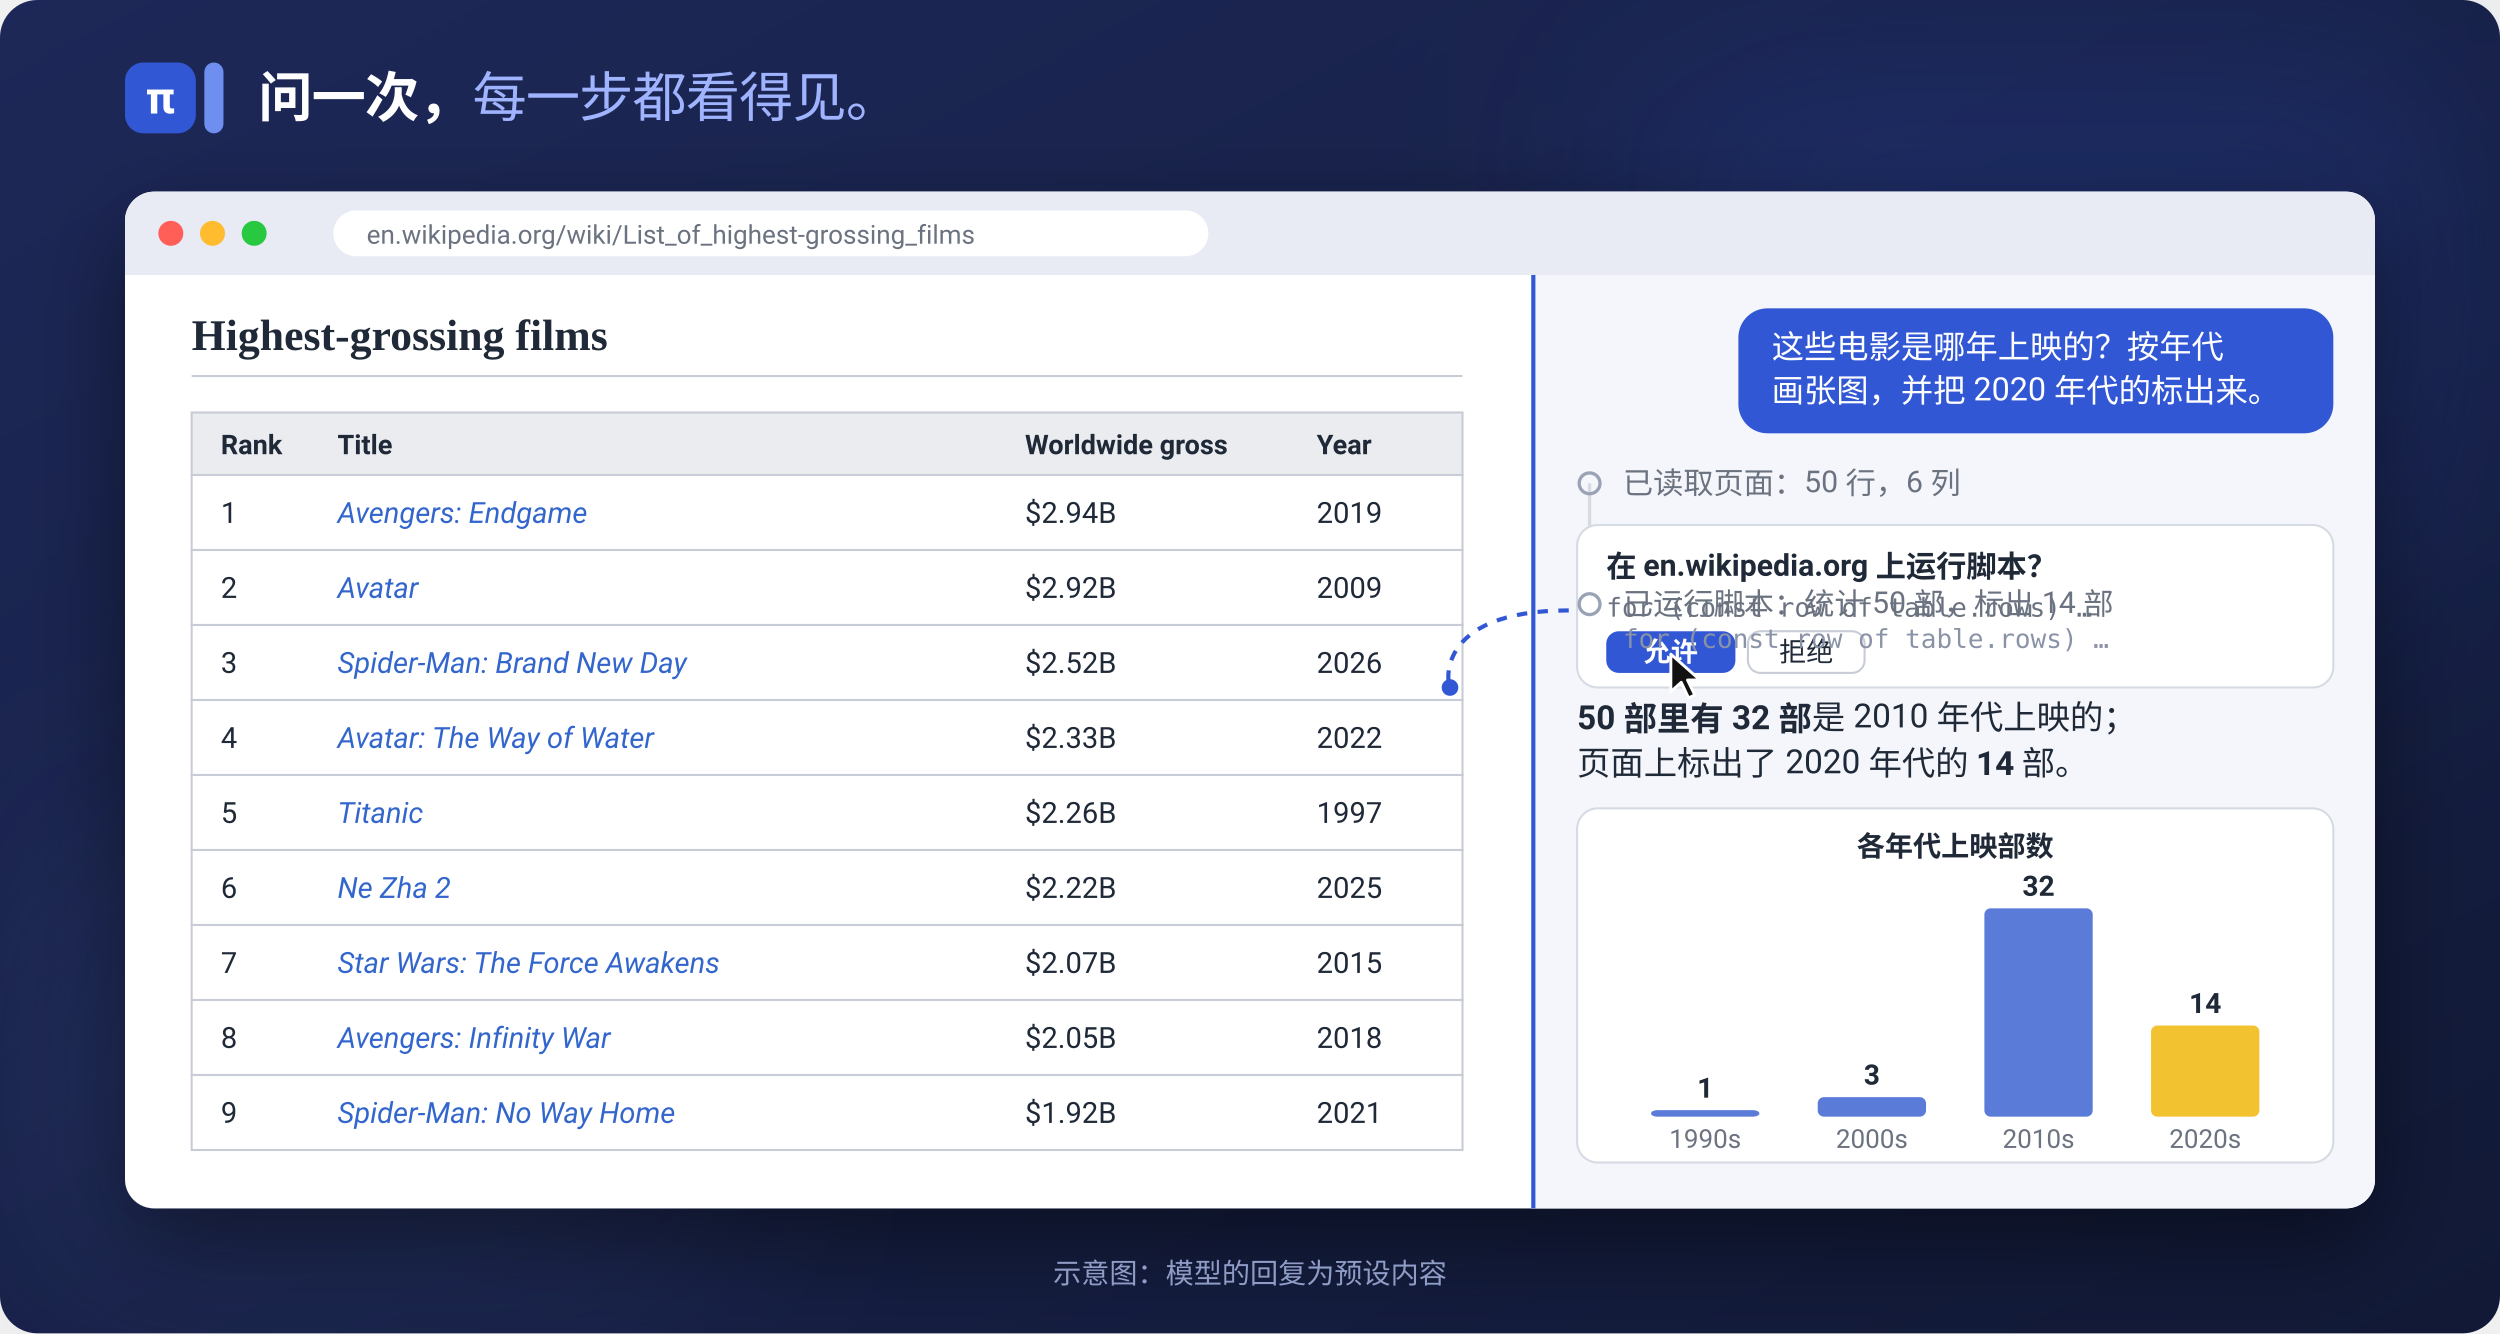
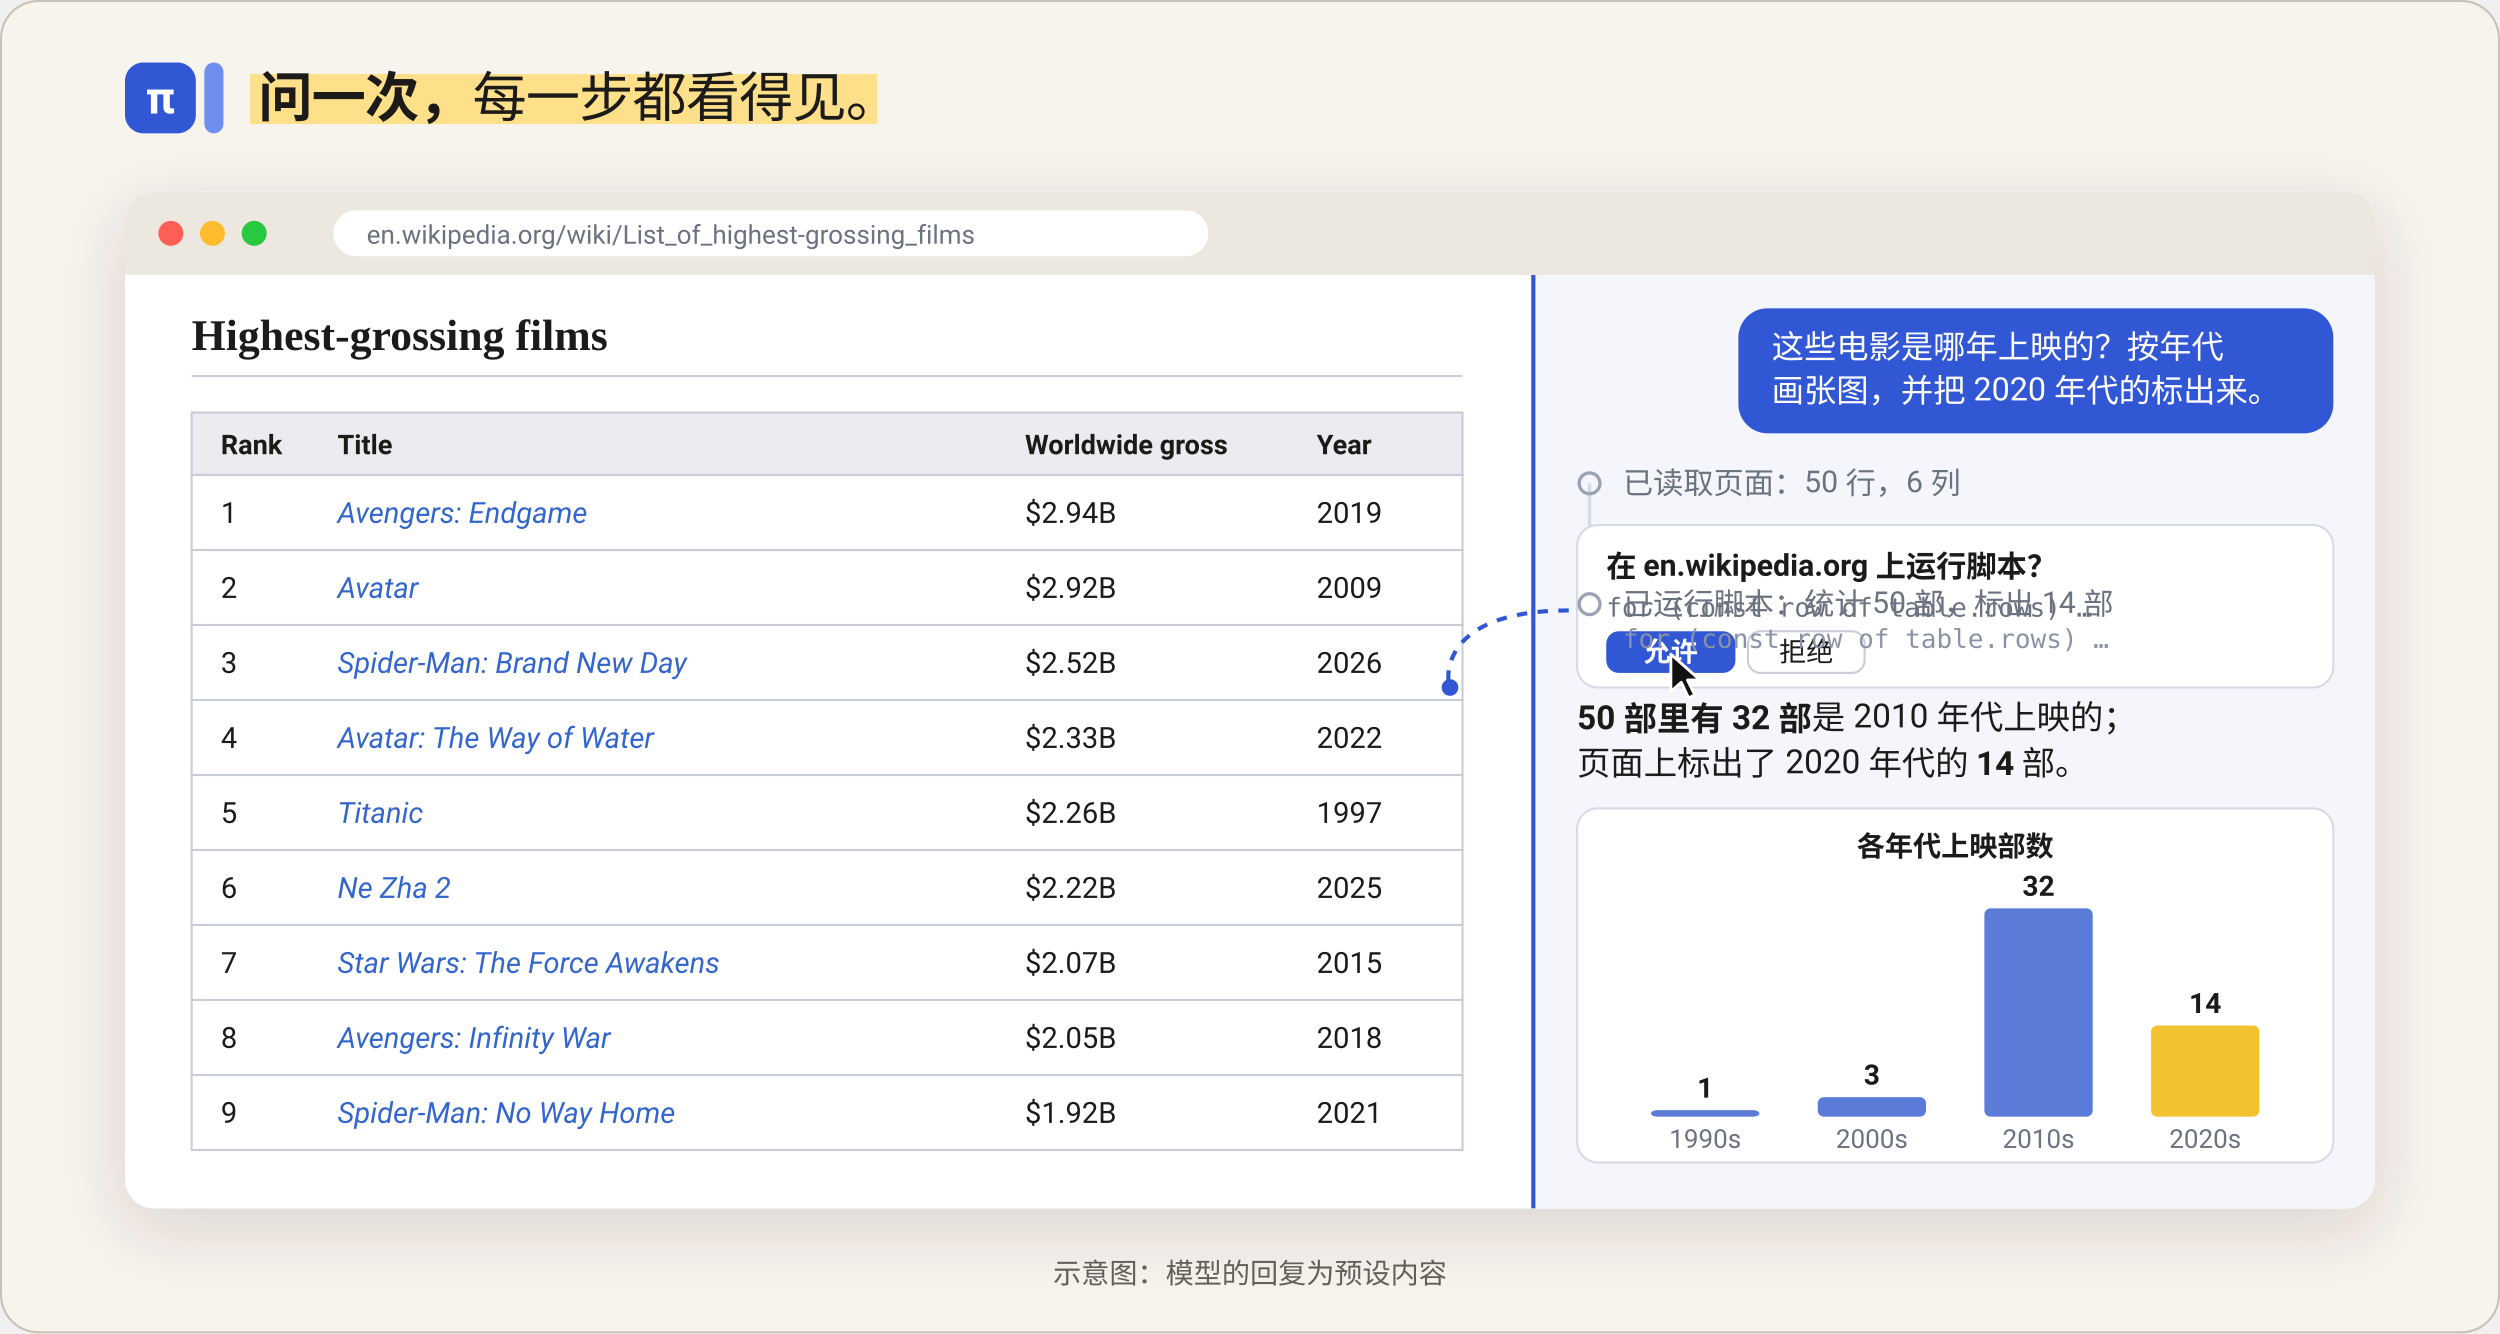
<svg xmlns="http://www.w3.org/2000/svg" width="1200" height="640" viewBox="0 0 1200 640" role="img" aria-label="pi-aside 在维基百科的全球最高票房电影列表旁：读表格，运行脚本前先询问，在页面上标出 2020 年代的行，再按年代画出图表">
  <defs>
-     <linearGradient id="bg" x1="0" y1="0" x2="1" y2="1">
-       <stop offset="0" stop-color="#1d2858" />
-       <stop offset="1" stop-color="#111936" />
-     </linearGradient>
-     <filter id="blur" x="-50%" y="-50%" width="200%" height="200%">
-       <feGaussianBlur stdDeviation="60" />
+     <filter id="marker" x="-0.02" y="0.08" width="1.04" height="0.9">
+       <feFlood flood-color="#ffe08a" />
    </filter>
    <filter id="shadow" x="-10%" y="-10%" width="120%" height="130%">
-       <feDropShadow dx="0" dy="18" stdDeviation="22" flood-color="#000" flood-opacity="0.45" />
+       <feDropShadow dx="0" dy="10" stdDeviation="16" flood-color="#3b3326" flood-opacity="0.16" />
    </filter>
  </defs>
  <style>
@keyframes row2 { 0%, 37.73% { fill: #fff; } 40.00%, 93.64% { fill: #ffe08a; } 96.82%, 100% { fill: #fff; } } .row2 { animation: row2 11s infinite both; }
@keyframes row3 { 0%, 39.73% { fill: #fff; } 42.00%, 93.64% { fill: #ffe08a; } 96.82%, 100% { fill: #fff; } } .row3 { animation: row3 11s infinite both; }
@keyframes row5 { 0%, 41.73% { fill: #fff; } 44.00%, 93.64% { fill: #ffe08a; } 96.82%, 100% { fill: #fff; } } .row5 { animation: row5 11s infinite both; }
@keyframes row8 { 0%, 43.73% { fill: #fff; } 46.00%, 93.64% { fill: #ffe08a; } 96.82%, 100% { fill: #fff; } } .row8 { animation: row8 11s infinite both; }
@keyframes ask { 0%, 3.64% { opacity: 0; transform: translateY(8px); } 6.82%, 93.64% { opacity: 1; transform: translateY(0); } 96.82%, 100% { opacity: 0; } } .ask { animation: ask 11s infinite both; }
@keyframes rail { 0%, 18.18% { opacity: 0; } 21.36%, 93.64% { opacity: 1; } 96.82%, 100% { opacity: 0; } } .rail { animation: rail 11s infinite both; }
@keyframes s1 { 0%, 10.91% { opacity: 0; transform: translateY(6px); } 14.09%, 93.64% { opacity: 1; transform: translateY(0); } 96.82%, 100% { opacity: 0; } } .s1 { animation: s1 11s infinite both; }
@keyframes card { 0%, 18.18% { opacity: 0; transform: translateY(6px); } 21.36%, 32.27% { opacity: 1; transform: translateY(0); } 34.55%, 100% { opacity: 0; } } .card { animation: card 11s infinite both; }
@keyframes s2 { 0%, 33.64% { opacity: 0; transform: translateY(6px); } 36.82%, 93.64% { opacity: 1; transform: translateY(0); } 96.82%, 100% { opacity: 0; } } .s2 { animation: s2 11s infinite both; }
@keyframes thread { 0%, 35.45% { opacity: 0; } 38.64%, 93.64% { opacity: 1; } 96.82%, 100% { opacity: 0; } } .thread { animation: thread 11s infinite both; }
@keyframes dot { 0%, 35.45% { opacity: 0; } 38.64%, 93.64% { opacity: 1; } 96.82%, 100% { opacity: 0; } } .dot { animation: dot 11s infinite both; }
@keyframes answer { 0%, 49.09% { opacity: 0; transform: translateY(6px); } 52.27%, 93.64% { opacity: 1; transform: translateY(0); } 96.82%, 100% { opacity: 0; } } .answer { animation: answer 11s infinite both; }
@keyframes bar0 { 0%, 52.73% { transform: scaleY(0); } 58.18%, 93.64% { transform: scaleY(1); } 96.82%, 100% { transform: scaleY(0); } } .bar0 { transform-box: fill-box; transform-origin: bottom; animation: bar0 11s infinite both; }
@keyframes label0 { 0%, 58.18% { opacity: 0; } 61.36%, 93.64% { opacity: 1; } 96.82%, 100% { opacity: 0; } } .label0 { animation: label0 11s infinite both; }
@keyframes bar1 { 0%, 54.09% { transform: scaleY(0); } 59.55%, 93.64% { transform: scaleY(1); } 96.82%, 100% { transform: scaleY(0); } } .bar1 { transform-box: fill-box; transform-origin: bottom; animation: bar1 11s infinite both; }
@keyframes label1 { 0%, 59.55% { opacity: 0; } 62.73%, 93.64% { opacity: 1; } 96.82%, 100% { opacity: 0; } } .label1 { animation: label1 11s infinite both; }
@keyframes bar2 { 0%, 55.45% { transform: scaleY(0); } 60.91%, 93.64% { transform: scaleY(1); } 96.82%, 100% { transform: scaleY(0); } } .bar2 { transform-box: fill-box; transform-origin: bottom; animation: bar2 11s infinite both; }
@keyframes label2 { 0%, 60.91% { opacity: 0; } 64.09%, 93.64% { opacity: 1; } 96.82%, 100% { opacity: 0; } } .label2 { animation: label2 11s infinite both; }
@keyframes bar3 { 0%, 56.82% { transform: scaleY(0); } 62.27%, 93.64% { transform: scaleY(1); } 96.82%, 100% { transform: scaleY(0); } } .bar3 { transform-box: fill-box; transform-origin: bottom; animation: bar3 11s infinite both; }
@keyframes label3 { 0%, 62.27% { opacity: 0; } 65.45%, 93.64% { opacity: 1; } 96.82%, 100% { opacity: 0; } } .label3 { animation: label3 11s infinite both; }
@keyframes pointer { 0%, 20.91% { opacity: 0; transform: translate(150px, 150px); } 22.73% { opacity: 1; transform: translate(150px, 150px); } 28.18% { opacity: 1; transform: translate(0, 0); } 29.55% { opacity: 1; transform: translate(0, 0) scale(0.85); } 30.91% { opacity: 1; transform: translate(0, 0); } 35.45% { opacity: 0; transform: translate(40px, 30px); } 100% { opacity: 0; } } .pointer { animation: pointer 11s infinite both; transform-box: fill-box; }
@media (prefers-reduced-motion: reduce) { * { animation: none !important; } .card, .pointer { display: none; } .marked { fill: #ffe08a; } }
</style>
-   <rect width="1200" height="640" rx="18" fill="url(#bg)" />
+   <rect x="0.5" y="0.5" width="1199" height="639" rx="18" fill="#f7f4ee" stroke="#c8c1b5" />
  <g font-family="ui-sans-serif, -apple-system, BlinkMacSystemFont, 'Segoe UI', Roboto, Helvetica, Arial, 'PingFang SC', 'Microsoft YaHei', 'Noto Sans CJK SC', sans-serif">
-     <circle cx="1040" cy="40" r="260" fill="#3157d5" opacity="0.18" filter="url(#blur)" />
-     <circle cx="120" cy="620" r="220" fill="#6f8ff0" opacity="0.12" filter="url(#blur)" />
    <rect x="60" y="30" width="34" height="34" rx="8.84" fill="#3157d5" />
    <text x="77" y="54.48" text-anchor="middle" font-size="21.76" font-weight="700" fill="#fff">π</text>
    <rect x="98.08" y="30" width="9.18" height="34" rx="4.59" fill="#6f8ff0" />
-     <text x="124" y="56" font-size="26" font-weight="700" fill="#fff" letter-spacing="-0.4">问一次，<tspan fill="#9fb3ff" font-weight="500">每一步都看得见。</tspan>
+     <text x="124" y="56" font-size="26" font-weight="700" letter-spacing="-0.4" filter="url(#marker)">问一次，<tspan font-weight="500">每一步都看得见。</tspan>
+     </text>
+     <text x="124" y="56" font-size="26" font-weight="700" letter-spacing="-0.4" fill="#1c1b19">问一次，<tspan font-weight="500">每一步都看得见。</tspan>
    </text>
    <rect x="60" y="92" width="1080" height="488" rx="14" fill="#fff" filter="url(#shadow)" />
-     <path d="M60 106 a14 14 0 0 1 14 -14 H1126 a14 14 0 0 1 14 14 V132 H60 Z" fill="#e8ebf3" />
+     <path d="M60 106 a14 14 0 0 1 14 -14 H1126 a14 14 0 0 1 14 14 V132 H60 Z" fill="#ece8e0" />
    <circle cx="82" cy="112" r="6" fill="#ff5f57" />
    <circle cx="102" cy="112" r="6" fill="#febc2e" />
    <circle cx="122" cy="112" r="6" fill="#28c840" />
    <rect x="160" y="101" width="420" height="22" rx="11" fill="#fff" />
    <text x="176" y="117" font-size="12.5" fill="#6b7280">en.wikipedia.org/wiki/List_of_highest-grossing_films</text>
    <path d="M735 132 H1140 V566 a14 14 0 0 1 -14 14 H735 Z" fill="#f4f6fb" />
    <rect x="735" y="132" width="2" height="448" fill="#3157d5" />
-     <text x="92" y="168" font-size="21" font-weight="600" fill="#1f2937" font-family="Georgia, 'Times New Roman', serif">Highest-grossing films</text>
+     <text x="92" y="168" font-size="21" font-weight="600" fill="#1c1b19" font-family="Georgia, 'Times New Roman', serif">Highest-grossing films</text>
    <rect x="92" y="180" width="610" height="1" fill="#c8ccd6" />
    <rect x="92" y="198" width="610" height="30" fill="#eaecf0" stroke="#c8ccd6" />
-     <text x="106" y="218" font-size="13" font-weight="600" fill="#1f2937">Rank</text>
-     <text x="162" y="218" font-size="13" font-weight="600" fill="#1f2937">Title</text>
-     <text x="492" y="218" font-size="13" font-weight="600" fill="#1f2937">Worldwide gross</text>
-     <text x="632" y="218" font-size="13" font-weight="600" fill="#1f2937">Year</text>
+     <text x="106" y="218" font-size="13" font-weight="600" fill="#1c1b19">Rank</text>
+     <text x="162" y="218" font-size="13" font-weight="600" fill="#1c1b19">Title</text>
+     <text x="492" y="218" font-size="13" font-weight="600" fill="#1c1b19">Worldwide gross</text>
+     <text x="632" y="218" font-size="13" font-weight="600" fill="#1c1b19">Year</text>
    <rect x="92" y="228" width="610" height="36" fill="#fff" stroke="#c8ccd6" />
-     <text x="106" y="251" font-size="14" fill="#1f2937">1</text>
+     <text x="106" y="251" font-size="14" fill="#1c1b19">1</text>
    <text x="162" y="251" font-size="14" font-style="italic" fill="#3366cc">Avengers: Endgame</text>
-     <text x="492" y="251" font-size="14" fill="#1f2937">$2.94B</text>
-     <text x="632" y="251" font-size="14" fill="#1f2937">2019</text>
+     <text x="492" y="251" font-size="14" fill="#1c1b19">$2.94B</text>
+     <text x="632" y="251" font-size="14" fill="#1c1b19">2019</text>
    <rect x="92" y="264" width="610" height="36" fill="#fff" stroke="#c8ccd6" />
-     <text x="106" y="287" font-size="14" fill="#1f2937">2</text>
+     <text x="106" y="287" font-size="14" fill="#1c1b19">2</text>
    <text x="162" y="287" font-size="14" font-style="italic" fill="#3366cc">Avatar</text>
-     <text x="492" y="287" font-size="14" fill="#1f2937">$2.92B</text>
-     <text x="632" y="287" font-size="14" fill="#1f2937">2009</text>
+     <text x="492" y="287" font-size="14" fill="#1c1b19">$2.92B</text>
+     <text x="632" y="287" font-size="14" fill="#1c1b19">2009</text>
    <rect x="92" y="300" width="610" height="36" fill="#fff" stroke="#c8ccd6" class="marked row2" />
-     <text x="106" y="323" font-size="14" fill="#1f2937">3</text>
+     <text x="106" y="323" font-size="14" fill="#1c1b19">3</text>
    <text x="162" y="323" font-size="14" font-style="italic" fill="#3366cc">Spider-Man: Brand New Day</text>
-     <text x="492" y="323" font-size="14" fill="#1f2937">$2.52B</text>
-     <text x="632" y="323" font-size="14" fill="#1f2937">2026</text>
+     <text x="492" y="323" font-size="14" fill="#1c1b19">$2.52B</text>
+     <text x="632" y="323" font-size="14" fill="#1c1b19">2026</text>
    <rect x="92" y="336" width="610" height="36" fill="#fff" stroke="#c8ccd6" class="marked row3" />
-     <text x="106" y="359" font-size="14" fill="#1f2937">4</text>
+     <text x="106" y="359" font-size="14" fill="#1c1b19">4</text>
    <text x="162" y="359" font-size="14" font-style="italic" fill="#3366cc">Avatar: The Way of Water</text>
-     <text x="492" y="359" font-size="14" fill="#1f2937">$2.33B</text>
-     <text x="632" y="359" font-size="14" fill="#1f2937">2022</text>
+     <text x="492" y="359" font-size="14" fill="#1c1b19">$2.33B</text>
+     <text x="632" y="359" font-size="14" fill="#1c1b19">2022</text>
    <rect x="92" y="372" width="610" height="36" fill="#fff" stroke="#c8ccd6" />
-     <text x="106" y="395" font-size="14" fill="#1f2937">5</text>
+     <text x="106" y="395" font-size="14" fill="#1c1b19">5</text>
    <text x="162" y="395" font-size="14" font-style="italic" fill="#3366cc">Titanic</text>
-     <text x="492" y="395" font-size="14" fill="#1f2937">$2.26B</text>
-     <text x="632" y="395" font-size="14" fill="#1f2937">1997</text>
+     <text x="492" y="395" font-size="14" fill="#1c1b19">$2.26B</text>
+     <text x="632" y="395" font-size="14" fill="#1c1b19">1997</text>
    <rect x="92" y="408" width="610" height="36" fill="#fff" stroke="#c8ccd6" class="marked row5" />
-     <text x="106" y="431" font-size="14" fill="#1f2937">6</text>
+     <text x="106" y="431" font-size="14" fill="#1c1b19">6</text>
    <text x="162" y="431" font-size="14" font-style="italic" fill="#3366cc">Ne Zha 2</text>
-     <text x="492" y="431" font-size="14" fill="#1f2937">$2.22B</text>
-     <text x="632" y="431" font-size="14" fill="#1f2937">2025</text>
+     <text x="492" y="431" font-size="14" fill="#1c1b19">$2.22B</text>
+     <text x="632" y="431" font-size="14" fill="#1c1b19">2025</text>
    <rect x="92" y="444" width="610" height="36" fill="#fff" stroke="#c8ccd6" />
-     <text x="106" y="467" font-size="14" fill="#1f2937">7</text>
+     <text x="106" y="467" font-size="14" fill="#1c1b19">7</text>
    <text x="162" y="467" font-size="14" font-style="italic" fill="#3366cc">Star Wars: The Force Awakens</text>
-     <text x="492" y="467" font-size="14" fill="#1f2937">$2.07B</text>
-     <text x="632" y="467" font-size="14" fill="#1f2937">2015</text>
+     <text x="492" y="467" font-size="14" fill="#1c1b19">$2.07B</text>
+     <text x="632" y="467" font-size="14" fill="#1c1b19">2015</text>
    <rect x="92" y="480" width="610" height="36" fill="#fff" stroke="#c8ccd6" />
-     <text x="106" y="503" font-size="14" fill="#1f2937">8</text>
+     <text x="106" y="503" font-size="14" fill="#1c1b19">8</text>
    <text x="162" y="503" font-size="14" font-style="italic" fill="#3366cc">Avengers: Infinity War</text>
-     <text x="492" y="503" font-size="14" fill="#1f2937">$2.05B</text>
-     <text x="632" y="503" font-size="14" fill="#1f2937">2018</text>
+     <text x="492" y="503" font-size="14" fill="#1c1b19">$2.05B</text>
+     <text x="632" y="503" font-size="14" fill="#1c1b19">2018</text>
    <rect x="92" y="516" width="610" height="36" fill="#fff" stroke="#c8ccd6" class="marked row8" />
-     <text x="106" y="539" font-size="14" fill="#1f2937">9</text>
+     <text x="106" y="539" font-size="14" fill="#1c1b19">9</text>
    <text x="162" y="539" font-size="14" font-style="italic" fill="#3366cc">Spider-Man: No Way Home</text>
-     <text x="492" y="539" font-size="14" fill="#1f2937">$1.92B</text>
-     <text x="632" y="539" font-size="14" fill="#1f2937">2021</text>
+     <text x="492" y="539" font-size="14" fill="#1c1b19">$1.92B</text>
+     <text x="632" y="539" font-size="14" fill="#1c1b19">2021</text>
    <g class="ask">
      <rect x="834.42" y="148" width="285.58" height="60" rx="14" fill="#3157d5" />
      <text x="850.42" y="172" font-size="15.5" fill="#fff">这些电影是哪年上映的？按年代</text>
      <text x="850.42" y="193" font-size="15.5" fill="#fff">画张图，并把 2020 年代的标出来。</text>
    </g>
    <rect x="762.2" y="232" width="1.6" height="58" fill="#d6dae3" class="rail" />
    <g class="s1">
      <circle cx="763" cy="232" r="5" fill="none" stroke="#9aa3b5" stroke-width="1.6" />
      <text x="779" y="237" font-size="14.5" fill="#6b7280">已读取页面：50 行，6 列</text>
    </g>
    <g class="card">
      <rect x="757" y="252" width="363" height="78" rx="10" fill="#fff" stroke="#d6dae3" />
-       <text x="771" y="277" font-size="14.5" font-weight="600" fill="#1f2937">在 en.wikipedia.org 上运行脚本？</text>
+       <text x="771" y="277" font-size="14.5" font-weight="600" fill="#1c1b19">在 en.wikipedia.org 上运行脚本？</text>
      <text x="771" y="296" font-size="12.5" fill="#6b7280" font-family="ui-monospace, SFMono-Regular, Menlo, Consolas, monospace">for (const row of table.rows) …</text>
      <rect x="771" y="303" width="62" height="20" rx="6" fill="#3157d5" />
      <text x="802" y="317.5" text-anchor="middle" font-size="13" font-weight="600" fill="#fff">允许</text>
      <rect x="839" y="303" width="56" height="20" rx="6" fill="#fff" stroke="#c8ccd6" />
-       <text x="867" y="317.5" text-anchor="middle" font-size="13" fill="#1f2937">拒绝</text>
+       <text x="867" y="317.5" text-anchor="middle" font-size="13" fill="#1c1b19">拒绝</text>
    </g>
    <g class="s2">
      <circle cx="763" cy="290" r="5" fill="none" stroke="#9aa3b5" stroke-width="1.6" />
      <text x="779" y="295" font-size="14.5" fill="#6b7280">已运行脚本：统计 50 部，标出 14 部</text>
      <text x="779" y="311" font-size="12.5" fill="#8a93a6" font-family="ui-monospace, SFMono-Regular, Menlo, Consolas, monospace">for (const row of table.rows) …</text>
    </g>
    <path d="M753 293 C 687 293, 695 330, 696 330" fill="none" stroke="#3157d5" stroke-width="2" stroke-dasharray="5 5" class="thread" />
    <circle cx="696" cy="330" r="4" fill="#3157d5" class="dot" />
    <g class="answer">
-       <text x="757" y="350" font-size="16" fill="#1f2937">
+       <text x="757" y="350" font-size="16" fill="#1c1b19">
        <tspan font-weight="700">50 部里有 32 部</tspan>是 2010 年代上映的；</text>
-       <text x="757" y="372" font-size="16" fill="#1f2937">页面上标出了 2020 年代的 <tspan font-weight="700">14</tspan> 部。</text>
+       <text x="757" y="372" font-size="16" fill="#1c1b19">页面上标出了 2020 年代的 <tspan font-weight="700">14</tspan> 部。</text>
      <rect x="757" y="388" width="363" height="170" rx="10" fill="#fff" stroke="#d6dae3" />
-       <text x="938.5" y="411" text-anchor="middle" font-size="13.5" font-weight="600" fill="#1f2937">各年代上映部数</text>
+       <text x="938.5" y="411" text-anchor="middle" font-size="13.5" font-weight="600" fill="#1c1b19">各年代上映部数</text>
    </g>
    <rect x="792.5" y="532.875" width="52" height="3.125" rx="3" fill="#5b7bd9" class="bar0" />
    <g class="label0">
-       <text x="818.5" y="526.875" text-anchor="middle" font-size="13.5" font-weight="600" fill="#1f2937">1</text>
+       <text x="818.5" y="526.875" text-anchor="middle" font-size="13.5" font-weight="600" fill="#1c1b19">1</text>
      <text x="818.5" y="551" text-anchor="middle" font-size="12.5" fill="#6b7280">1990s</text>
    </g>
    <rect x="872.5" y="526.625" width="52" height="9.375" rx="3" fill="#5b7bd9" class="bar1" />
    <g class="label1">
-       <text x="898.5" y="520.625" text-anchor="middle" font-size="13.5" font-weight="600" fill="#1f2937">3</text>
+       <text x="898.5" y="520.625" text-anchor="middle" font-size="13.5" font-weight="600" fill="#1c1b19">3</text>
      <text x="898.5" y="551" text-anchor="middle" font-size="12.5" fill="#6b7280">2000s</text>
    </g>
    <rect x="952.5" y="436" width="52" height="100" rx="3" fill="#5b7bd9" class="bar2" />
    <g class="label2">
-       <text x="978.5" y="430" text-anchor="middle" font-size="13.5" font-weight="600" fill="#1f2937">32</text>
+       <text x="978.5" y="430" text-anchor="middle" font-size="13.5" font-weight="600" fill="#1c1b19">32</text>
      <text x="978.5" y="551" text-anchor="middle" font-size="12.5" fill="#6b7280">2010s</text>
    </g>
    <rect x="1032.5" y="492.25" width="52" height="43.75" rx="3" fill="#f2c230" class="bar3" />
    <g class="label3">
-       <text x="1058.5" y="486.25" text-anchor="middle" font-size="13.5" font-weight="600" fill="#1f2937">14</text>
+       <text x="1058.5" y="486.25" text-anchor="middle" font-size="13.5" font-weight="600" fill="#1c1b19">14</text>
      <text x="1058.5" y="551" text-anchor="middle" font-size="12.5" fill="#6b7280">2020s</text>
    </g>
    <g class="pointer">
      <path transform="translate(802 314)" d="M0 0 L0 18 L5 13.5 L8.5 21 L11.5 19.6 L8 12.4 L14 12.4 Z" fill="#111" stroke="#fff" stroke-width="1.4" stroke-linejoin="round" />
    </g>
-     <text x="600" y="616" text-anchor="middle" font-size="13.5" fill="#8f9cc6">示意图：模型的回复为预设内容</text>
+     <text x="600" y="616" text-anchor="middle" font-size="13.5" fill="#625f58">示意图：模型的回复为预设内容</text>
  </g>
</svg>
